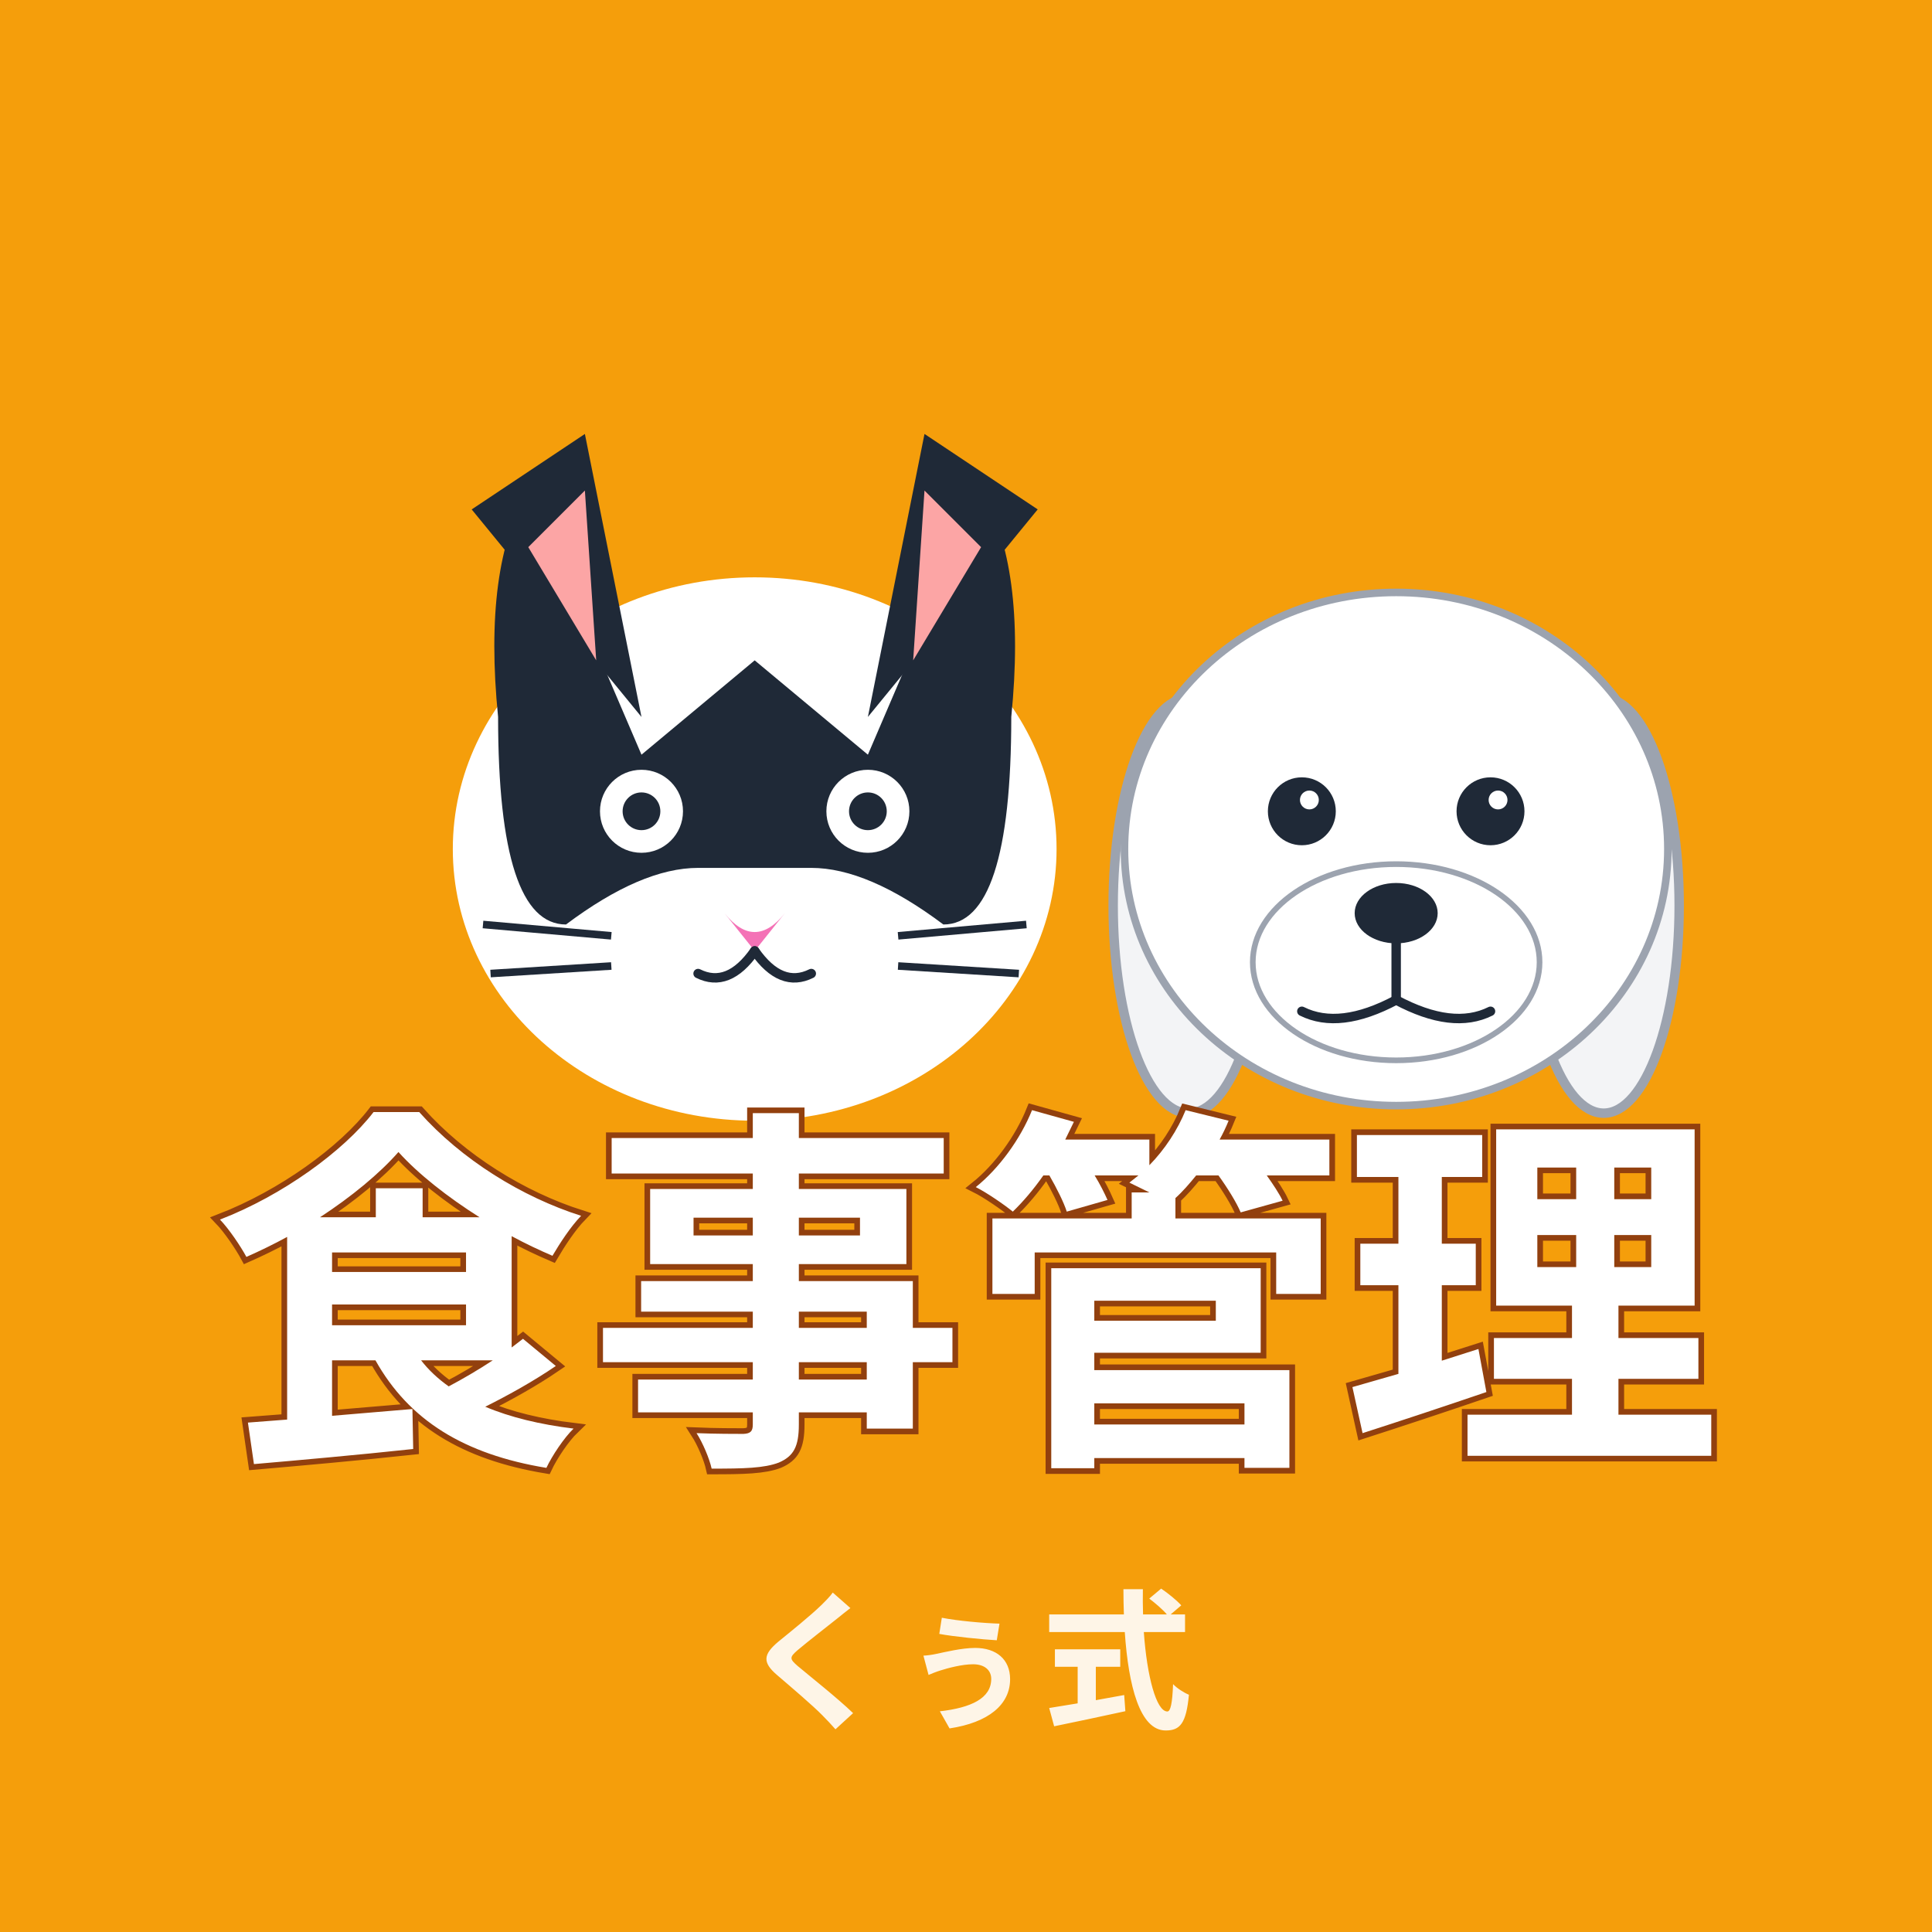
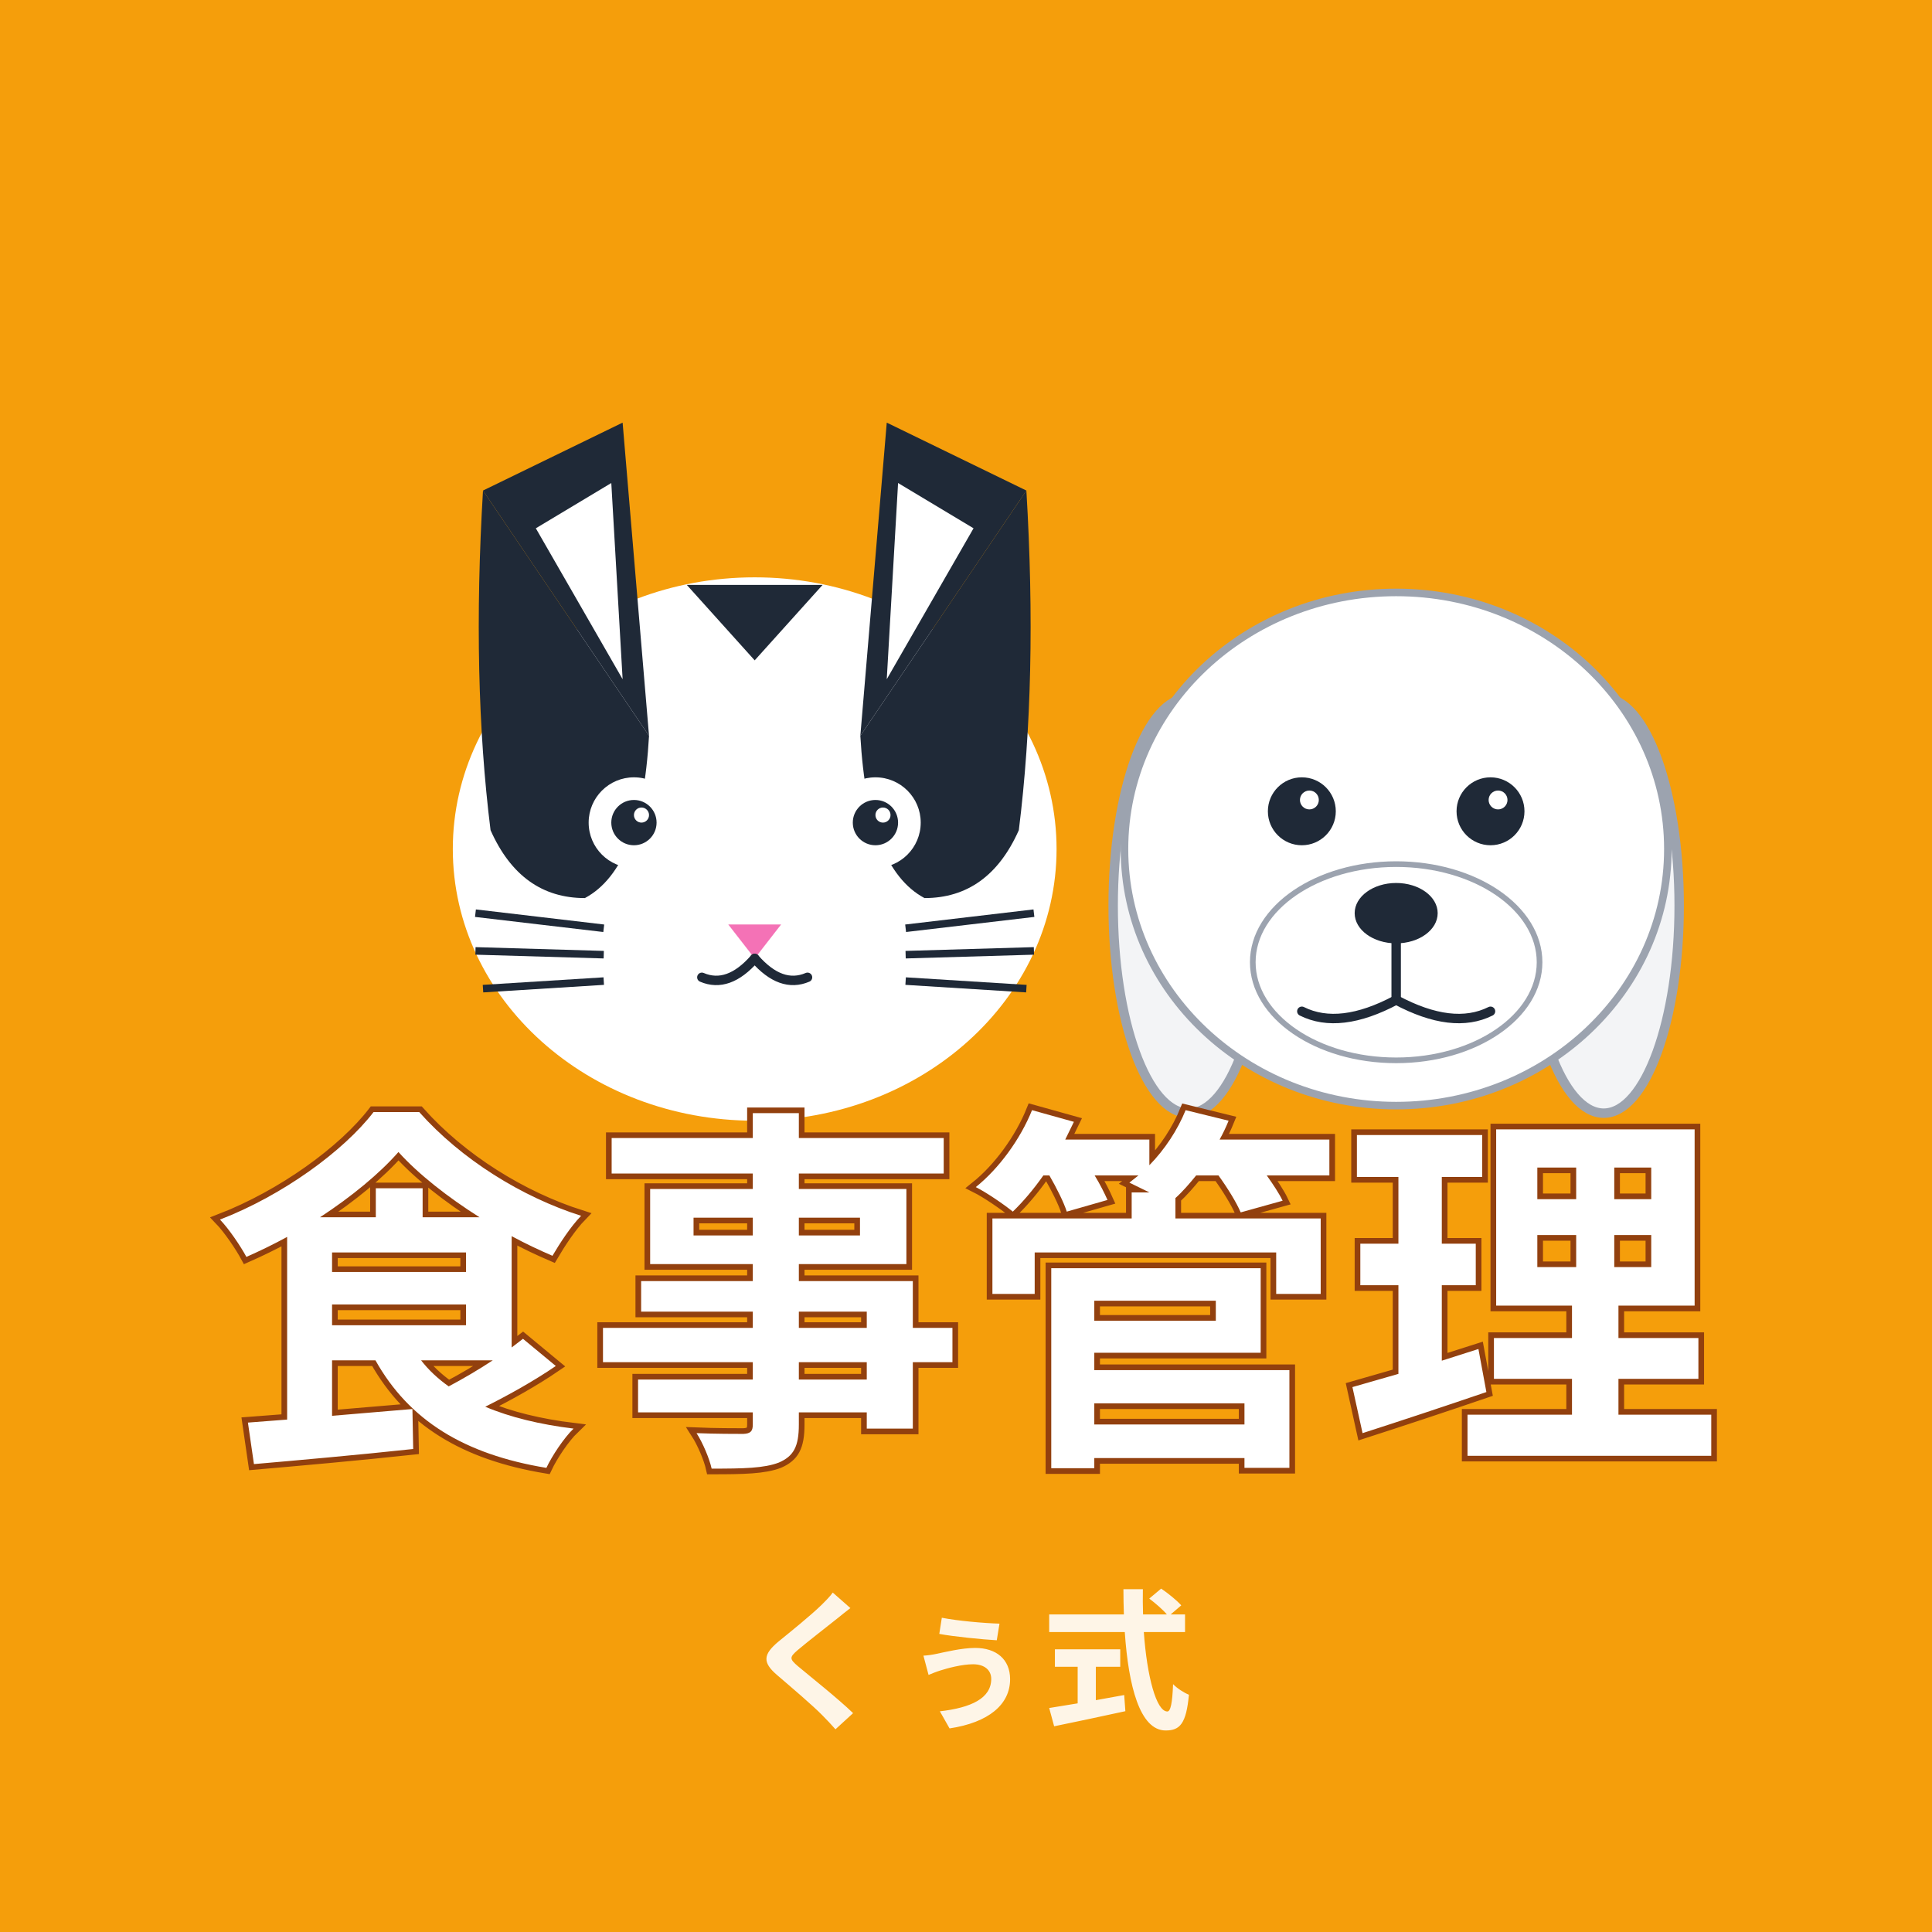
<svg xmlns="http://www.w3.org/2000/svg" viewBox="0 0 512 512">
  <rect width="512" height="512" fill="#F59E0B" />
  <g transform="translate(120, 100)">
    <ellipse cx="80" cy="125" rx="80" ry="72" fill="#FFFFFF" />
-     <path d="M 12 90              Q 8 50 20 30              L 50 100              L 80 75              L 110 100              L 140 30              Q 152 50 148 90              Q 148 145 130 145              Q 110 130 95 130              L 80 130              L 65 130              Q 50 130 30 145              Q 12 145 12 90 Z" fill="#1F2937" />
-     <polygon points="5,35 35,15 50,90" fill="#1F2937" />
-     <polygon points="155,35 125,15 110,90" fill="#1F2937" />
-     <polygon points="20,45 35,30 38,75" fill="#FCA5A5" />
-     <polygon points="140,45 125,30 122,75" fill="#FCA5A5" />
-     <circle cx="50" cy="115" r="11" fill="#FFFFFF" />
-     <circle cx="110" cy="115" r="11" fill="#FFFFFF" />
-     <circle cx="50" cy="115" r="5" fill="#1F2937" />
-     <circle cx="110" cy="115" r="5" fill="#1F2937" />
-     <path d="M 72 142 Q 80 152 88 142 L 80 152 Z" fill="#F472B6" />
-     <path d="M 80 152 Q 73 162 65 158" stroke="#1F2937" stroke-width="2.5" fill="none" stroke-linecap="round" />
-     <path d="M 80 152 Q 87 162 95 158" stroke="#1F2937" stroke-width="2.5" fill="none" stroke-linecap="round" />
-     <line x1="8" y1="145" x2="42" y2="148" stroke="#1F2937" stroke-width="2" />
-     <line x1="10" y1="158" x2="42" y2="156" stroke="#1F2937" stroke-width="2" />
-     <line x1="118" y1="148" x2="152" y2="145" stroke="#1F2937" stroke-width="2" />
-     <line x1="118" y1="156" x2="150" y2="158" stroke="#1F2937" stroke-width="2" />
+     <polygon points="8,30 45,12 52,95" fill="#1F2937" />
+     <polygon points="152,30 115,12 108,95" fill="#1F2937" />
+     <polygon points="22,40 42,28 45,80" fill="#FFFFFF" />
+     <polygon points="138,40 118,28 115,80" fill="#FFFFFF" />
+     <path d="M 8 30              L 52 95              Q 50 130 35 138              Q 18 138 10 120              Q 5 80 8 30 Z" fill="#1F2937" />
+     <path d="M 152 30              L 108 95              Q 110 130 125 138              Q 142 138 150 120              Q 155 80 152 30 Z" fill="#1F2937" />
+     <polygon points="62,55 80,75 98,55" fill="#1F2937" />
+     <circle cx="48" cy="118" r="12" fill="#FFFFFF" />
+     <circle cx="112" cy="118" r="12" fill="#FFFFFF" />
+     <circle cx="48" cy="118" r="6" fill="#1F2937" />
+     <circle cx="112" cy="118" r="6" fill="#1F2937" />
+     <circle cx="50" cy="116" r="2" fill="#FFFFFF" />
+     <circle cx="114" cy="116" r="2" fill="#FFFFFF" />
+     <path d="M 73 145 L 87 145 L 80 154 Z" fill="#F472B6" />
+     <path d="M 80 154 Q 73 162 66 159" stroke="#1F2937" stroke-width="2.5" fill="none" stroke-linecap="round" />
+     <path d="M 80 154 Q 87 162 94 159" stroke="#1F2937" stroke-width="2.5" fill="none" stroke-linecap="round" />
+     <line x1="6" y1="142" x2="40" y2="146" stroke="#1F2937" stroke-width="2" />
+     <line x1="6" y1="152" x2="40" y2="153" stroke="#1F2937" stroke-width="2" />
+     <line x1="8" y1="162" x2="40" y2="160" stroke="#1F2937" stroke-width="2" />
+     <line x1="120" y1="146" x2="154" y2="142" stroke="#1F2937" stroke-width="2" />
+     <line x1="120" y1="153" x2="154" y2="152" stroke="#1F2937" stroke-width="2" />
+     <line x1="120" y1="160" x2="152" y2="162" stroke="#1F2937" stroke-width="2" />
  </g>
  <g transform="translate(290, 100)">
    <ellipse cx="25" cy="140" rx="20" ry="55" fill="#F3F4F6" stroke="#9CA3AF" stroke-width="2.5" />
    <ellipse cx="135" cy="140" rx="20" ry="55" fill="#F3F4F6" stroke="#9CA3AF" stroke-width="2.5" />
    <ellipse cx="80" cy="125" rx="72" ry="68" fill="#FFFFFF" stroke="#9CA3AF" stroke-width="2" />
    <ellipse cx="80" cy="155" rx="38" ry="26" fill="#FFFFFF" stroke="#9CA3AF" stroke-width="1.5" />
    <circle cx="55" cy="115" r="9" fill="#1F2937" />
    <circle cx="105" cy="115" r="9" fill="#1F2937" />
    <circle cx="57" cy="112" r="2.5" fill="#FFFFFF" />
    <circle cx="107" cy="112" r="2.5" fill="#FFFFFF" />
    <ellipse cx="80" cy="142" rx="11" ry="8" fill="#1F2937" />
    <path d="M 80 150 L 80 165" stroke="#1F2937" stroke-width="2.5" stroke-linecap="round" />
    <path d="M 80 165 Q 65 173 55 168" stroke="#1F2937" stroke-width="2.5" fill="none" stroke-linecap="round" />
    <path d="M 80 165 Q 95 173 105 168" stroke="#1F2937" stroke-width="2.5" fill="none" stroke-linecap="round" />
  </g>
  <text x="256" y="380" text-anchor="middle" font-family="-apple-system,BlinkMacSystemFont,'Hiragino Sans','Yu Gothic',sans-serif" font-weight="900" font-size="100" fill="#FFFFFF" stroke="#92400E" stroke-width="3" paint-order="stroke">食事管理</text>
  <text x="256" y="455" text-anchor="middle" font-family="-apple-system,BlinkMacSystemFont,sans-serif" font-weight="700" font-size="40" fill="rgba(255,255,255,0.9)">くぅ式</text>
</svg>
